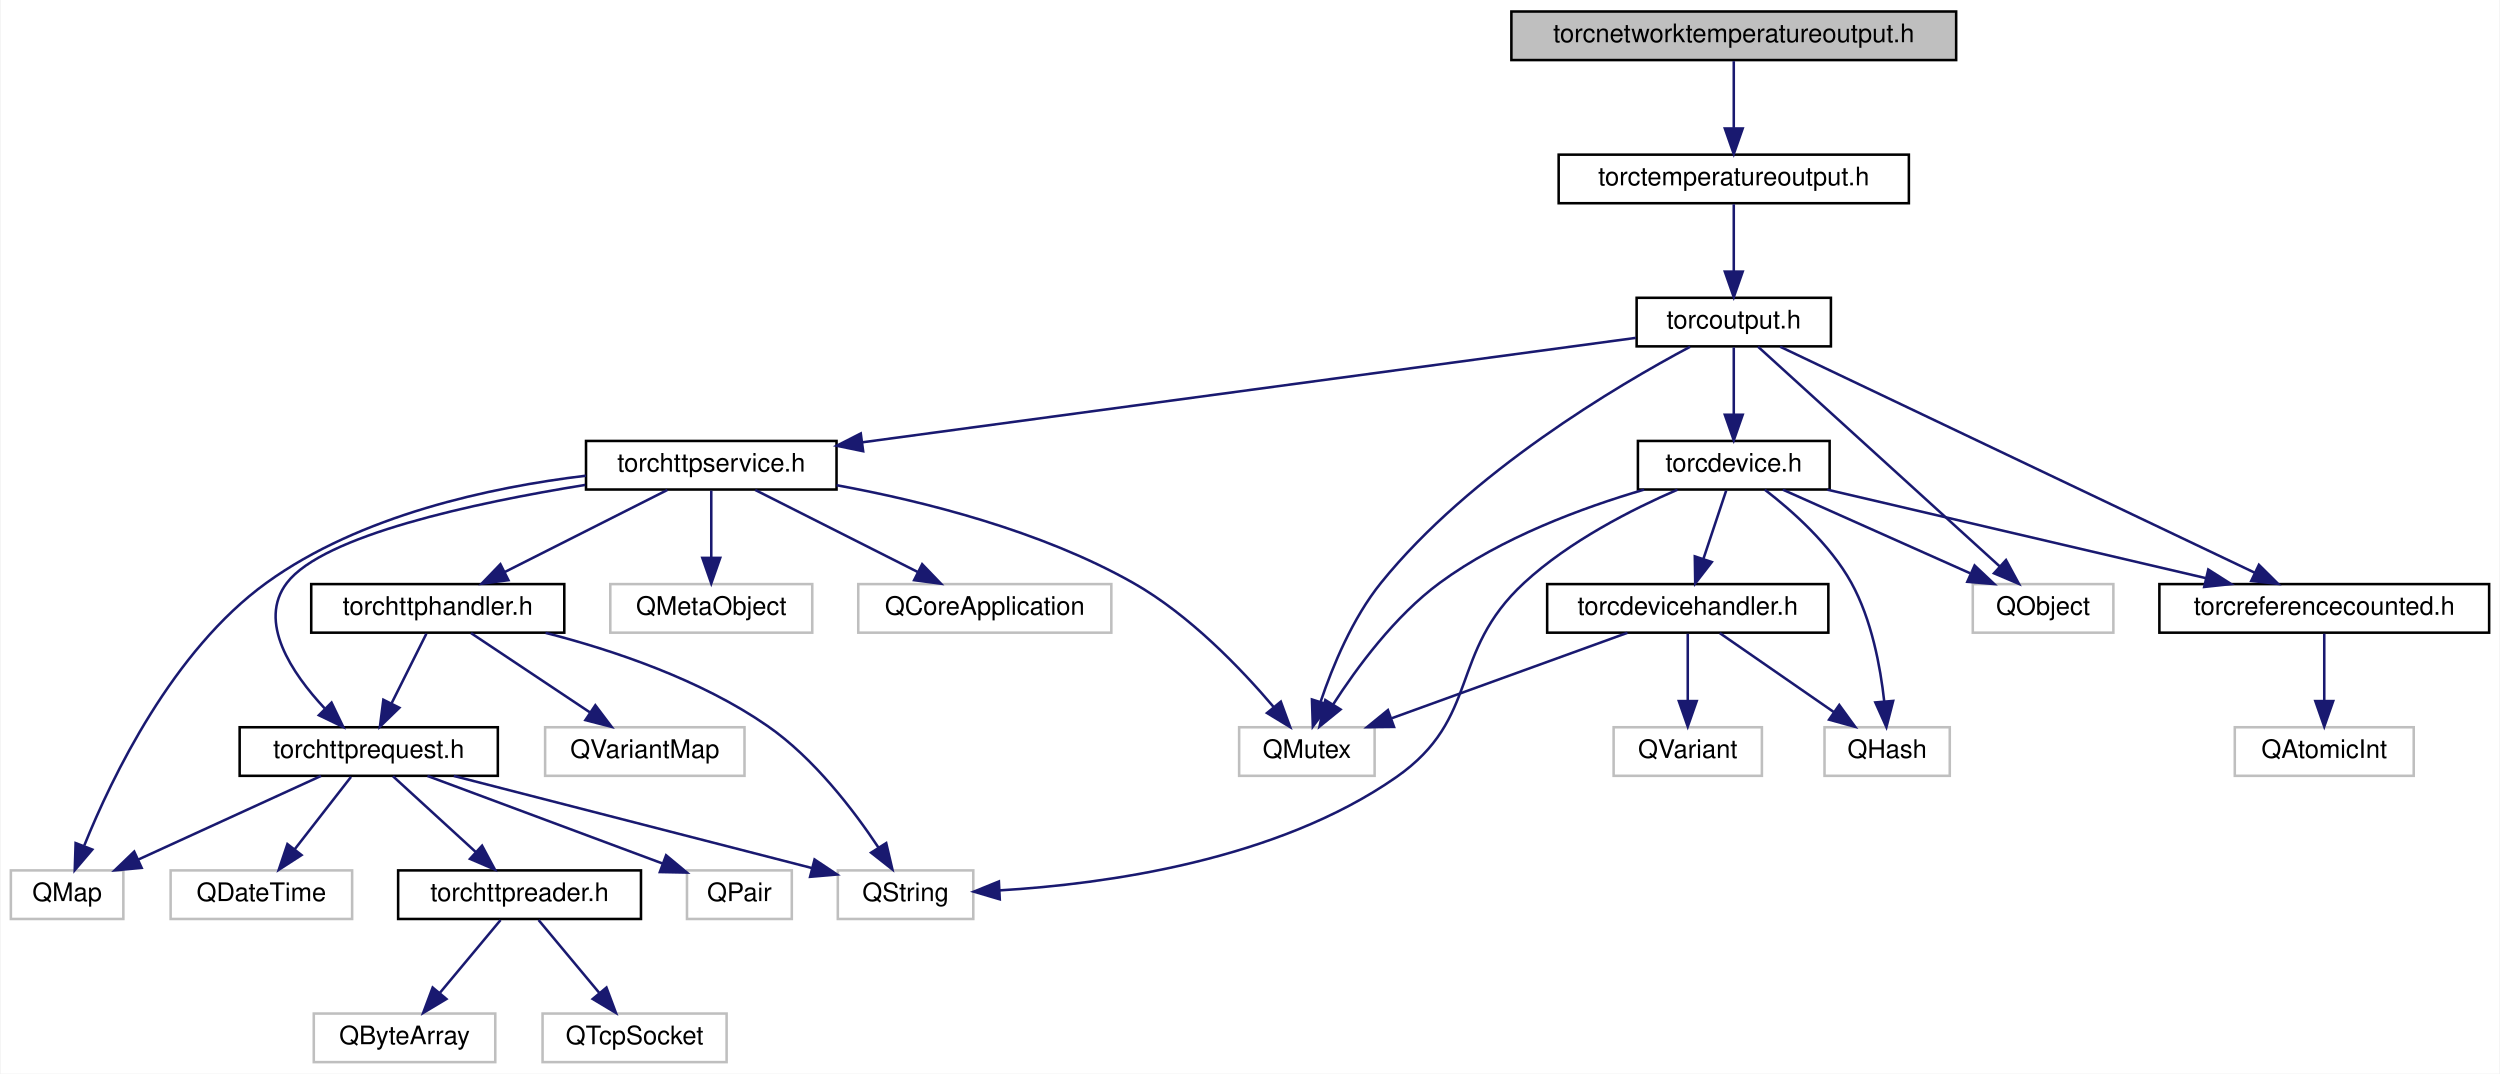
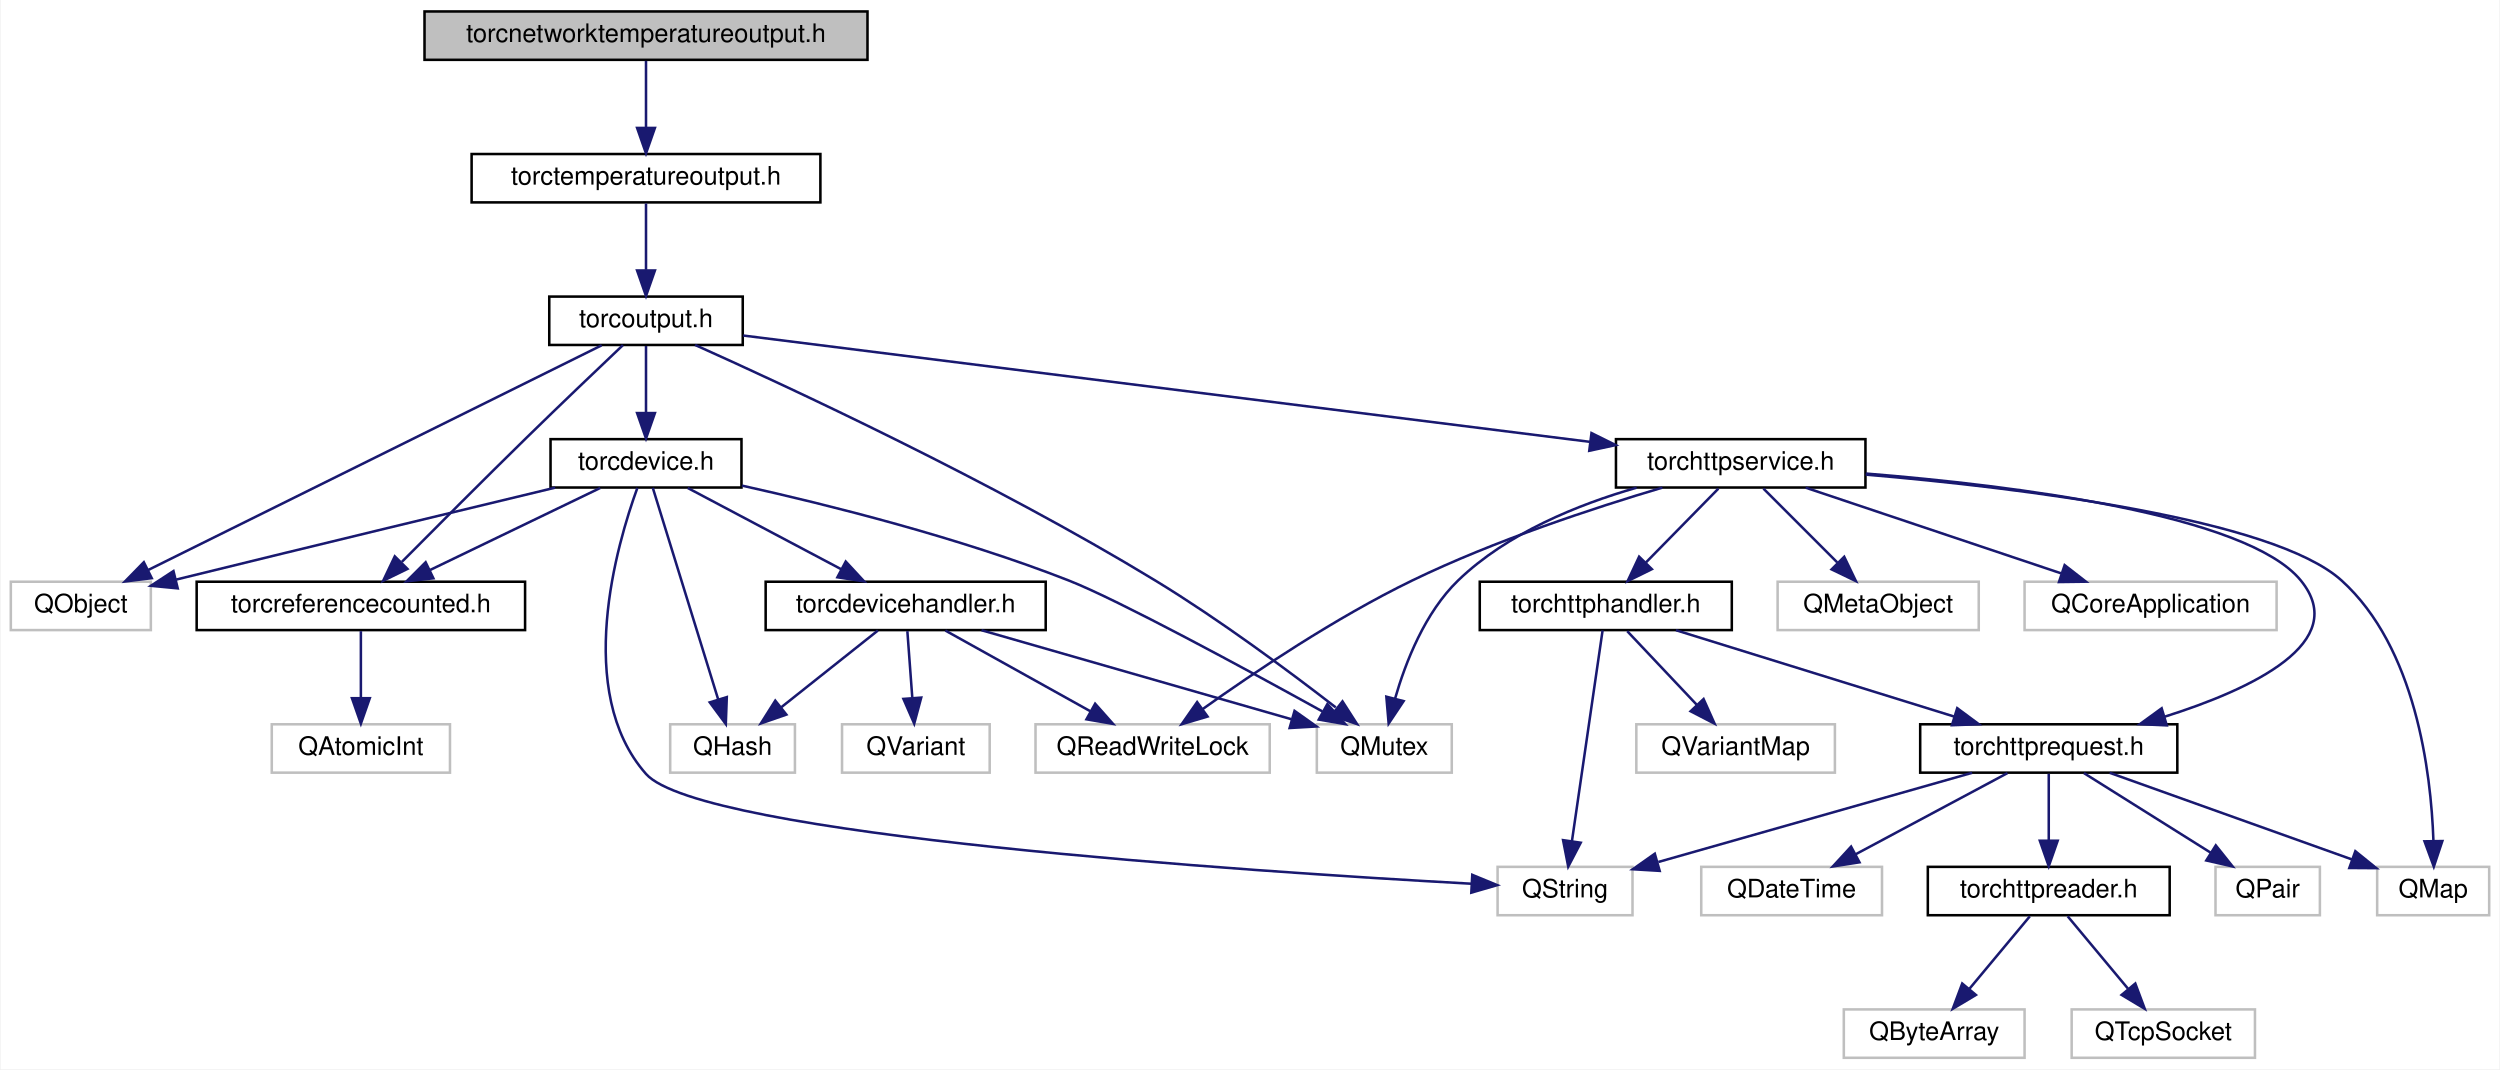
- <svg xmlns="http://www.w3.org/2000/svg" xmlns:xlink="http://www.w3.org/1999/xlink" width="978pt" height="420pt" viewBox="0.00 0.00 977.50 420.00">
+ <svg xmlns="http://www.w3.org/2000/svg" xmlns:xlink="http://www.w3.org/1999/xlink" width="982pt" height="420pt" viewBox="0.00 0.00 981.50 420.00">
  <g id="graph0" class="graph" transform="scale(1 1) rotate(0) translate(4 416)">
-     <polygon fill="white" stroke="none" points="-4,4 -4,-416 973.5,-416 973.5,4 -4,4" />
+     <polygon fill="white" stroke="none" points="-4,4 -4,-416 977.5,-416 977.5,4 -4,4" />
    <g id="node1" class="node">
-       <polygon fill="#bfbfbf" stroke="black" points="587,-392.5 587,-411.5 761,-411.5 761,-392.5 587,-392.5" />
-       <text text-anchor="middle" x="674" y="-399.5" font-family="Helvetica,sans-Serif" font-size="10.00">torcnetworktemperatureoutput.h</text>
+       <polygon fill="#bfbfbf" stroke="black" points="162.5,-392.5 162.5,-411.5 336.5,-411.5 336.5,-392.5 162.5,-392.5" />
+       <text text-anchor="middle" x="249.5" y="-399.5" font-family="Helvetica,sans-Serif" font-size="10.00">torcnetworktemperatureoutput.h</text>
    </g>
    <g id="node2" class="node">
      <g id="a_node2">
        <a xlink:href="../../dd/d76/torctemperatureoutput_8h.html" target="_top" xlink:title="torctemperatureoutput.h">
-           <polygon fill="white" stroke="black" points="605.5,-336.5 605.5,-355.5 742.5,-355.5 742.5,-336.5 605.5,-336.5" />
-           <text text-anchor="middle" x="674" y="-343.5" font-family="Helvetica,sans-Serif" font-size="10.00">torctemperatureoutput.h</text>
+           <polygon fill="white" stroke="black" points="181,-336.5 181,-355.5 318,-355.5 318,-336.5 181,-336.5" />
+           <text text-anchor="middle" x="249.5" y="-343.5" font-family="Helvetica,sans-Serif" font-size="10.00">torctemperatureoutput.h</text>
        </a>
      </g>
    </g>
    <g id="edge1" class="edge">
-       <path fill="none" stroke="midnightblue" d="M674,-392.083C674,-385.006 674,-374.861 674,-365.986" />
-       <polygon fill="midnightblue" stroke="midnightblue" points="677.5,-365.751 674,-355.751 670.5,-365.751 677.5,-365.751" />
+       <path fill="none" stroke="midnightblue" d="M249.5,-392.083C249.5,-385.006 249.5,-374.861 249.5,-365.986" />
+       <polygon fill="midnightblue" stroke="midnightblue" points="253,-365.751 249.5,-355.751 246,-365.751 253,-365.751" />
    </g>
    <g id="node3" class="node">
      <g id="a_node3">
        <a xlink:href="../../dc/d01/torcoutput_8h.html" target="_top" xlink:title="torcoutput.h">
-           <polygon fill="white" stroke="black" points="636,-280.5 636,-299.5 712,-299.5 712,-280.5 636,-280.5" />
-           <text text-anchor="middle" x="674" y="-287.5" font-family="Helvetica,sans-Serif" font-size="10.00">torcoutput.h</text>
+           <polygon fill="white" stroke="black" points="211.5,-280.5 211.5,-299.5 287.5,-299.5 287.5,-280.5 211.5,-280.5" />
+           <text text-anchor="middle" x="249.5" y="-287.5" font-family="Helvetica,sans-Serif" font-size="10.00">torcoutput.h</text>
        </a>
      </g>
    </g>
    <g id="edge2" class="edge">
-       <path fill="none" stroke="midnightblue" d="M674,-336.083C674,-329.006 674,-318.861 674,-309.986" />
-       <polygon fill="midnightblue" stroke="midnightblue" points="677.5,-309.751 674,-299.751 670.5,-309.751 677.5,-309.751" />
+       <path fill="none" stroke="midnightblue" d="M249.5,-336.083C249.5,-329.006 249.5,-318.861 249.5,-309.986" />
+       <polygon fill="midnightblue" stroke="midnightblue" points="253,-309.751 249.5,-299.751 246,-309.751 253,-309.751" />
    </g>
    <g id="node4" class="node">
-       <polygon fill="white" stroke="#bfbfbf" points="480.5,-112.5 480.5,-131.5 533.5,-131.5 533.5,-112.5 480.5,-112.5" />
-       <text text-anchor="middle" x="507" y="-119.5" font-family="Helvetica,sans-Serif" font-size="10.00">QMutex</text>
+       <polygon fill="white" stroke="#bfbfbf" points="513,-112.5 513,-131.5 566,-131.5 566,-112.5 513,-112.5" />
+       <text text-anchor="middle" x="539.5" y="-119.5" font-family="Helvetica,sans-Serif" font-size="10.00">QMutex</text>
    </g>
    <g id="edge3" class="edge">
-       <path fill="none" stroke="midnightblue" d="M656.93,-280.357C628.438,-265.176 570.881,-231.194 536,-188 524.851,-174.194 517.085,-155.423 512.414,-141.601" />
-       <polygon fill="midnightblue" stroke="midnightblue" points="515.662,-140.26 509.327,-131.768 508.983,-142.357 515.662,-140.26" />
+       <path fill="none" stroke="midnightblue" d="M268.787,-280.497C305.098,-264.221 385.695,-226.818 449.5,-188 475.02,-172.474 502.627,-151.924 520.44,-138.123" />
+       <polygon fill="midnightblue" stroke="midnightblue" points="523.079,-140.502 528.799,-131.583 518.766,-134.988 523.079,-140.502" />
    </g>
    <g id="node5" class="node">
-       <polygon fill="white" stroke="#bfbfbf" points="767.5,-168.5 767.5,-187.5 822.5,-187.5 822.5,-168.5 767.5,-168.5" />
-       <text text-anchor="middle" x="795" y="-175.5" font-family="Helvetica,sans-Serif" font-size="10.00">QObject</text>
+       <polygon fill="white" stroke="#bfbfbf" points="0,-168.5 0,-187.5 55,-187.5 55,-168.5 0,-168.5" />
+       <text text-anchor="middle" x="27.5" y="-175.5" font-family="Helvetica,sans-Serif" font-size="10.00">QObject</text>
    </g>
    <g id="edge4" class="edge">
-       <path fill="none" stroke="midnightblue" d="M683.495,-280.368C703.905,-261.814 752.196,-217.913 778.019,-194.438" />
-       <polygon fill="midnightblue" stroke="midnightblue" points="780.504,-196.908 785.549,-187.591 775.796,-191.728 780.504,-196.908" />
+       <path fill="none" stroke="midnightblue" d="M232.08,-280.368C193.336,-261.171 99.835,-214.842 53.886,-192.074" />
+       <polygon fill="midnightblue" stroke="midnightblue" points="55.353,-188.895 44.839,-187.591 52.245,-195.167 55.353,-188.895" />
    </g>
    <g id="node6" class="node">
      <g id="a_node6">
        <a xlink:href="../../d8/dfe/torcreferencecounted_8h.html" target="_top" xlink:title="torcreferencecounted.h">
-           <polygon fill="white" stroke="black" points="840.5,-168.5 840.5,-187.5 969.5,-187.5 969.5,-168.5 840.5,-168.5" />
-           <text text-anchor="middle" x="905" y="-175.5" font-family="Helvetica,sans-Serif" font-size="10.00">torcreferencecounted.h</text>
+           <polygon fill="white" stroke="black" points="73,-168.5 73,-187.5 202,-187.5 202,-168.5 73,-168.5" />
+           <text text-anchor="middle" x="137.5" y="-175.5" font-family="Helvetica,sans-Serif" font-size="10.00">torcreferencecounted.h</text>
        </a>
      </g>
    </g>
    <g id="edge5" class="edge">
-       <path fill="none" stroke="midnightblue" d="M692.126,-280.368C732.525,-261.131 830.14,-214.648 877.844,-191.931" />
-       <polygon fill="midnightblue" stroke="midnightblue" points="879.434,-195.051 886.958,-187.591 876.425,-188.731 879.434,-195.051" />
+       <path fill="none" stroke="midnightblue" d="M240.434,-280.431C230.927,-271.42 215.58,-256.799 202.5,-244 185.686,-227.547 166.684,-208.491 153.589,-195.284" />
+       <polygon fill="midnightblue" stroke="midnightblue" points="155.794,-192.536 146.271,-187.892 150.819,-197.461 155.794,-192.536" />
    </g>
    <g id="node8" class="node">
      <g id="a_node8">
        <a xlink:href="../../d3/dee/torchttpservice_8h.html" target="_top" xlink:title="torchttpservice.h">
-           <polygon fill="white" stroke="black" points="225,-224.5 225,-243.5 323,-243.5 323,-224.5 225,-224.5" />
-           <text text-anchor="middle" x="274" y="-231.5" font-family="Helvetica,sans-Serif" font-size="10.00">torchttpservice.h</text>
+           <polygon fill="white" stroke="black" points="630.5,-224.5 630.5,-243.5 728.5,-243.5 728.5,-224.5 630.5,-224.5" />
+           <text text-anchor="middle" x="679.5" y="-231.5" font-family="Helvetica,sans-Serif" font-size="10.00">torchttpservice.h</text>
        </a>
      </g>
    </g>
    <g id="edge7" class="edge">
-       <path fill="none" stroke="midnightblue" d="M635.646,-283.822C565.536,-274.357 416.27,-254.206 333.092,-242.977" />
-       <polygon fill="midnightblue" stroke="midnightblue" points="333.418,-239.49 323.04,-241.62 332.482,-246.427 333.418,-239.49" />
+       <path fill="none" stroke="midnightblue" d="M287.66,-284.208C362.867,-274.763 530.701,-253.686 620.362,-242.427" />
+       <polygon fill="midnightblue" stroke="midnightblue" points="620.884,-245.889 630.37,-241.17 620.012,-238.943 620.884,-245.889" />
+     </g>
+     <g id="node22" class="node">
+       <g id="a_node22">
+         <a xlink:href="../../d1/df7/torcdevice_8h.html" target="_top" xlink:title="torcdevice.h">
+           <polygon fill="white" stroke="black" points="212,-224.5 212,-243.5 287,-243.5 287,-224.5 212,-224.5" />
+           <text text-anchor="middle" x="249.5" y="-231.5" font-family="Helvetica,sans-Serif" font-size="10.00">torcdevice.h</text>
+         </a>
+       </g>
+     </g>
+     <g id="edge25" class="edge">
+       <path fill="none" stroke="midnightblue" d="M249.5,-280.083C249.5,-273.006 249.5,-262.861 249.5,-253.986" />
+       <polygon fill="midnightblue" stroke="midnightblue" points="253,-253.751 249.5,-243.751 246,-253.751 253,-253.751" />
+     </g>
+     <g id="node7" class="node">
+       <polygon fill="white" stroke="#bfbfbf" points="102.5,-112.5 102.5,-131.5 172.5,-131.5 172.5,-112.5 102.5,-112.5" />
+       <text text-anchor="middle" x="137.5" y="-119.5" font-family="Helvetica,sans-Serif" font-size="10.00">QAtomicInt</text>
+     </g>
+     <g id="edge6" class="edge">
+       <path fill="none" stroke="midnightblue" d="M137.5,-168.083C137.5,-161.006 137.5,-150.861 137.5,-141.986" />
+       <polygon fill="midnightblue" stroke="midnightblue" points="141,-141.751 137.5,-131.751 134,-141.751 141,-141.751" />
+     </g>
+     <g id="edge9" class="edge">
+       <path fill="none" stroke="midnightblue" d="M638.626,-224.448C615.61,-217.831 587.717,-206.566 568.5,-188 555.469,-175.411 547.852,-155.92 543.722,-141.563" />
+       <polygon fill="midnightblue" stroke="midnightblue" points="547.088,-140.599 541.211,-131.784 540.308,-142.34 547.088,-140.599" />
+     </g>
+     <g id="node9" class="node">
+       <polygon fill="white" stroke="#bfbfbf" points="929.5,-56.5 929.5,-75.5 973.5,-75.5 973.5,-56.5 929.5,-56.5" />
+       <text text-anchor="middle" x="951.5" y="-63.5" font-family="Helvetica,sans-Serif" font-size="10.00">QMap</text>
+     </g>
+     <g id="edge8" class="edge">
+       <path fill="none" stroke="midnightblue" d="M728.606,-229.574C789.514,-224.344 888.619,-212.3 915.5,-188 944.675,-161.626 950.637,-112.774 951.594,-85.915" />
+       <polygon fill="midnightblue" stroke="midnightblue" points="955.099,-85.631 951.749,-75.579 948.1,-85.526 955.099,-85.631" />
+     </g>
+     <g id="node10" class="node">
+       <polygon fill="white" stroke="#bfbfbf" points="402.5,-112.5 402.5,-131.5 494.5,-131.5 494.5,-112.5 402.5,-112.5" />
+       <text text-anchor="middle" x="448.5" y="-119.5" font-family="Helvetica,sans-Serif" font-size="10.00">QReadWriteLock</text>
+     </g>
+     <g id="edge10" class="edge">
+       <path fill="none" stroke="midnightblue" d="M648.727,-224.464C622.076,-216.56 582.834,-203.679 550.5,-188 520.352,-173.381 488.16,-151.734 468.184,-137.499" />
+       <polygon fill="midnightblue" stroke="midnightblue" points="470.074,-134.547 459.917,-131.532 465.977,-140.223 470.074,-134.547" />
+     </g>
+     <g id="node11" class="node">
+       <polygon fill="white" stroke="#bfbfbf" points="694,-168.5 694,-187.5 773,-187.5 773,-168.5 694,-168.5" />
+       <text text-anchor="middle" x="733.5" y="-175.5" font-family="Helvetica,sans-Serif" font-size="10.00">QMetaObject</text>
+     </g>
+     <g id="edge11" class="edge">
+       <path fill="none" stroke="midnightblue" d="M688.417,-224.083C696.28,-216.22 707.931,-204.569 717.419,-195.081" />
+       <polygon fill="midnightblue" stroke="midnightblue" points="720.153,-197.297 724.749,-187.751 715.203,-192.347 720.153,-197.297" />
+     </g>
+     <g id="node12" class="node">
+       <polygon fill="white" stroke="#bfbfbf" points="791,-168.5 791,-187.5 890,-187.5 890,-168.5 791,-168.5" />
+       <text text-anchor="middle" x="840.5" y="-175.5" font-family="Helvetica,sans-Serif" font-size="10.00">QCoreApplication</text>
+     </g>
+     <g id="edge12" class="edge">
+       <path fill="none" stroke="midnightblue" d="M705.011,-224.444C732.096,-215.359 775.09,-200.939 805.369,-190.783" />
+       <polygon fill="midnightblue" stroke="midnightblue" points="806.74,-194.015 815.108,-187.516 804.514,-187.378 806.74,-194.015" />
+     </g>
+     <g id="node13" class="node">
+       <g id="a_node13">
+         <a xlink:href="../../d4/d11/torchttphandler_8h.html" target="_top" xlink:title="torchttphandler.h">
+           <polygon fill="white" stroke="black" points="577,-168.5 577,-187.5 676,-187.5 676,-168.5 577,-168.5" />
+           <text text-anchor="middle" x="626.5" y="-175.5" font-family="Helvetica,sans-Serif" font-size="10.00">torchttphandler.h</text>
+         </a>
+       </g>
+     </g>
+     <g id="edge13" class="edge">
+       <path fill="none" stroke="midnightblue" d="M670.748,-224.083C663.03,-216.22 651.595,-204.569 642.283,-195.081" />
+       <polygon fill="midnightblue" stroke="midnightblue" points="644.592,-192.436 635.089,-187.751 639.596,-197.34 644.592,-192.436" />
+     </g>
+     <g id="node16" class="node">
+       <g id="a_node16">
+         <a xlink:href="../../df/dd7/torchttprequest_8h.html" target="_top" xlink:title="torchttprequest.h">
+           <polygon fill="white" stroke="black" points="750,-112.5 750,-131.5 851,-131.5 851,-112.5 750,-112.5" />
+           <text text-anchor="middle" x="800.5" y="-119.5" font-family="Helvetica,sans-Serif" font-size="10.00">torchttprequest.h</text>
+         </a>
+       </g>
+     </g>
+     <g id="edge24" class="edge">
+       <path fill="none" stroke="midnightblue" d="M728.676,-229.993C786.811,-225.293 878.362,-213.899 899.5,-188 919.286,-163.757 880.557,-145.366 845.895,-134.437" />
+       <polygon fill="midnightblue" stroke="midnightblue" points="846.862,-131.073 836.278,-131.554 844.851,-137.779 846.862,-131.073" />
+     </g>
+     <g id="node14" class="node">
+       <polygon fill="white" stroke="#bfbfbf" points="584,-56.5 584,-75.5 637,-75.5 637,-56.5 584,-56.5" />
+       <text text-anchor="middle" x="610.5" y="-63.5" font-family="Helvetica,sans-Serif" font-size="10.00">QString</text>
+     </g>
+     <g id="edge14" class="edge">
+       <path fill="none" stroke="midnightblue" d="M625.245,-168.368C622.662,-150.617 616.706,-109.666 613.205,-85.597" />
+       <polygon fill="midnightblue" stroke="midnightblue" points="616.653,-84.984 611.75,-75.591 609.726,-85.991 616.653,-84.984" />
+     </g>
+     <g id="node15" class="node">
+       <polygon fill="white" stroke="#bfbfbf" points="638.5,-112.5 638.5,-131.5 716.5,-131.5 716.5,-112.5 638.5,-112.5" />
+       <text text-anchor="middle" x="677.5" y="-119.5" font-family="Helvetica,sans-Serif" font-size="10.00">QVariantMap</text>
+     </g>
+     <g id="edge15" class="edge">
+       <path fill="none" stroke="midnightblue" d="M634.922,-168.083C642.348,-160.22 653.352,-148.569 662.312,-139.081" />
+       <polygon fill="midnightblue" stroke="midnightblue" points="664.913,-141.424 669.235,-131.751 659.824,-136.618 664.913,-141.424" />
+     </g>
+     <g id="edge16" class="edge">
+       <path fill="none" stroke="midnightblue" d="M654.071,-168.444C683.597,-159.28 730.618,-144.688 763.383,-134.519" />
+       <polygon fill="midnightblue" stroke="midnightblue" points="764.545,-137.823 773.058,-131.516 762.47,-131.138 764.545,-137.823" />
+     </g>
+     <g id="edge17" class="edge">
+       <path fill="none" stroke="midnightblue" d="M824.426,-112.444C850.165,-103.239 891.222,-88.556 919.671,-78.383" />
+       <polygon fill="midnightblue" stroke="midnightblue" points="920.925,-81.651 929.162,-74.988 918.568,-75.06 920.925,-81.651" />
+     </g>
+     <g id="edge19" class="edge">
+       <path fill="none" stroke="midnightblue" d="M770.394,-112.444C736.966,-102.943 683.003,-87.606 647.145,-77.415" />
+       <polygon fill="midnightblue" stroke="midnightblue" points="647.669,-73.925 637.093,-74.558 645.755,-80.659 647.669,-73.925" />
+     </g>
+     <g id="node17" class="node">
+       <polygon fill="white" stroke="#bfbfbf" points="866,-56.5 866,-75.5 907,-75.5 907,-56.5 866,-56.5" />
+       <text text-anchor="middle" x="886.5" y="-63.5" font-family="Helvetica,sans-Serif" font-size="10.00">QPair</text>
+     </g>
+     <g id="edge18" class="edge">
+       <path fill="none" stroke="midnightblue" d="M814.317,-112.324C827.733,-103.9 848.324,-90.971 864.086,-81.074" />
+       <polygon fill="midnightblue" stroke="midnightblue" points="866.109,-83.936 872.717,-75.654 862.387,-78.008 866.109,-83.936" />
+     </g>
+     <g id="node18" class="node">
+       <polygon fill="white" stroke="#bfbfbf" points="664,-56.5 664,-75.5 735,-75.5 735,-56.5 664,-56.5" />
+       <text text-anchor="middle" x="699.5" y="-63.5" font-family="Helvetica,sans-Serif" font-size="10.00">QDateTime</text>
+     </g>
+     <g id="edge20" class="edge">
+       <path fill="none" stroke="midnightblue" d="M784.273,-112.324C768.149,-103.703 743.2,-90.364 724.536,-80.385" />
+       <polygon fill="midnightblue" stroke="midnightblue" points="726.156,-77.283 715.687,-75.654 722.856,-83.456 726.156,-77.283" />
+     </g>
+     <g id="node19" class="node">
+       <g id="a_node19">
+         <a xlink:href="../../de/de6/torchttpreader_8h.html" target="_top" xlink:title="torchttpreader.h">
+           <polygon fill="white" stroke="black" points="753,-56.5 753,-75.5 848,-75.5 848,-56.5 753,-56.5" />
+           <text text-anchor="middle" x="800.5" y="-63.5" font-family="Helvetica,sans-Serif" font-size="10.00">torchttpreader.h</text>
+         </a>
+       </g>
+     </g>
+     <g id="edge21" class="edge">
+       <path fill="none" stroke="midnightblue" d="M800.5,-112.083C800.5,-105.006 800.5,-94.861 800.5,-85.987" />
+       <polygon fill="midnightblue" stroke="midnightblue" points="804,-85.751 800.5,-75.751 797,-85.751 804,-85.751" />
+     </g>
+     <g id="node20" class="node">
+       <polygon fill="white" stroke="#bfbfbf" points="720,-0.5 720,-19.5 791,-19.5 791,-0.5 720,-0.5" />
+       <text text-anchor="middle" x="755.5" y="-7.5" font-family="Helvetica,sans-Serif" font-size="10.00">QByteArray</text>
+     </g>
+     <g id="edge22" class="edge">
+       <path fill="none" stroke="midnightblue" d="M793.069,-56.083C786.647,-48.377 777.194,-37.033 769.378,-27.653" />
+       <polygon fill="midnightblue" stroke="midnightblue" points="771.883,-25.193 762.793,-19.751 766.506,-29.674 771.883,-25.193" />
    </g>
    <g id="node21" class="node">
-       <g id="a_node21">
-         <a xlink:href="../../d1/df7/torcdevice_8h.html" target="_top" xlink:title="torcdevice.h">
-           <polygon fill="white" stroke="black" points="636.5,-224.5 636.5,-243.5 711.5,-243.5 711.5,-224.5 636.5,-224.5" />
-           <text text-anchor="middle" x="674" y="-231.5" font-family="Helvetica,sans-Serif" font-size="10.00">torcdevice.h</text>
-         </a>
-       </g>
-     </g>
-     <g id="edge24" class="edge">
-       <path fill="none" stroke="midnightblue" d="M674,-280.083C674,-273.006 674,-262.861 674,-253.986" />
-       <polygon fill="midnightblue" stroke="midnightblue" points="677.5,-253.751 674,-243.751 670.5,-253.751 677.5,-253.751" />
-     </g>
-     <g id="node7" class="node">
-       <polygon fill="white" stroke="#bfbfbf" points="870,-112.5 870,-131.5 940,-131.5 940,-112.5 870,-112.5" />
-       <text text-anchor="middle" x="905" y="-119.5" font-family="Helvetica,sans-Serif" font-size="10.00">QAtomicInt</text>
-     </g>
-     <g id="edge6" class="edge">
-       <path fill="none" stroke="midnightblue" d="M905,-168.083C905,-161.006 905,-150.861 905,-141.986" />
-       <polygon fill="midnightblue" stroke="midnightblue" points="908.5,-141.751 905,-131.751 901.5,-141.751 908.5,-141.751" />
-     </g>
-     <g id="edge9" class="edge">
-       <path fill="none" stroke="midnightblue" d="M323.01,-226.189C357.187,-219.916 402.943,-208.385 439,-188 461.105,-175.503 481.443,-154.209 494.006,-139.413" />
-       <polygon fill="midnightblue" stroke="midnightblue" points="496.809,-141.515 500.459,-131.569 491.403,-137.068 496.809,-141.515" />
-     </g>
-     <g id="node9" class="node">
-       <polygon fill="white" stroke="#bfbfbf" points="0,-56.5 0,-75.5 44,-75.5 44,-56.5 0,-56.5" />
-       <text text-anchor="middle" x="22" y="-63.5" font-family="Helvetica,sans-Serif" font-size="10.00">QMap</text>
-     </g>
-     <g id="edge8" class="edge">
-       <path fill="none" stroke="midnightblue" d="M224.914,-229.9C187.625,-225.413 136.674,-214.495 100,-188 63.32,-161.5 39.508,-111.96 28.71,-85.225" />
-       <polygon fill="midnightblue" stroke="midnightblue" points="31.857,-83.66 24.988,-75.594 25.328,-86.183 31.857,-83.66" />
-     </g>
-     <g id="node10" class="node">
-       <polygon fill="white" stroke="#bfbfbf" points="234.5,-168.5 234.5,-187.5 313.5,-187.5 313.5,-168.5 234.5,-168.5" />
-       <text text-anchor="middle" x="274" y="-175.5" font-family="Helvetica,sans-Serif" font-size="10.00">QMetaObject</text>
-     </g>
-     <g id="edge10" class="edge">
-       <path fill="none" stroke="midnightblue" d="M274,-224.083C274,-217.006 274,-206.861 274,-197.986" />
-       <polygon fill="midnightblue" stroke="midnightblue" points="277.5,-197.751 274,-187.751 270.5,-197.751 277.5,-197.751" />
-     </g>
-     <g id="node11" class="node">
-       <polygon fill="white" stroke="#bfbfbf" points="331.5,-168.5 331.5,-187.5 430.5,-187.5 430.5,-168.5 331.5,-168.5" />
-       <text text-anchor="middle" x="381" y="-175.5" font-family="Helvetica,sans-Serif" font-size="10.00">QCoreApplication</text>
-     </g>
-     <g id="edge11" class="edge">
-       <path fill="none" stroke="midnightblue" d="M291.191,-224.324C308.351,-215.664 334.946,-202.242 354.747,-192.249" />
-       <polygon fill="midnightblue" stroke="midnightblue" points="356.501,-195.285 363.851,-187.655 353.347,-189.035 356.501,-195.285" />
-     </g>
-     <g id="node12" class="node">
-       <g id="a_node12">
-         <a xlink:href="../../d4/d11/torchttphandler_8h.html" target="_top" xlink:title="torchttphandler.h">
-           <polygon fill="white" stroke="black" points="117.5,-168.5 117.5,-187.5 216.5,-187.5 216.5,-168.5 117.5,-168.5" />
-           <text text-anchor="middle" x="167" y="-175.5" font-family="Helvetica,sans-Serif" font-size="10.00">torchttphandler.h</text>
-         </a>
-       </g>
-     </g>
-     <g id="edge12" class="edge">
-       <path fill="none" stroke="midnightblue" d="M256.809,-224.324C239.649,-215.664 213.054,-202.242 193.253,-192.249" />
-       <polygon fill="midnightblue" stroke="midnightblue" points="194.653,-189.035 184.149,-187.655 191.499,-195.285 194.653,-189.035" />
-     </g>
-     <g id="node15" class="node">
-       <g id="a_node15">
-         <a xlink:href="../../df/dd7/torchttprequest_8h.html" target="_top" xlink:title="torchttprequest.h">
-           <polygon fill="white" stroke="black" points="89.5,-112.5 89.5,-131.5 190.5,-131.5 190.5,-112.5 89.5,-112.5" />
-           <text text-anchor="middle" x="140" y="-119.5" font-family="Helvetica,sans-Serif" font-size="10.00">torchttprequest.h</text>
-         </a>
-       </g>
+       <polygon fill="white" stroke="#bfbfbf" points="809.5,-0.5 809.5,-19.5 881.5,-19.5 881.5,-0.5 809.5,-0.5" />
+       <text text-anchor="middle" x="845.5" y="-7.5" font-family="Helvetica,sans-Serif" font-size="10.00">QTcpSocket</text>
    </g>
    <g id="edge23" class="edge">
-       <path fill="none" stroke="midnightblue" d="M224.697,-226.301C181.074,-219.243 122.197,-206.558 108,-188 96.373,-172.801 109.868,-152.71 122.731,-138.91" />
-       <polygon fill="midnightblue" stroke="midnightblue" points="125.446,-141.144 130.038,-131.596 120.494,-136.197 125.446,-141.144" />
-     </g>
-     <g id="node13" class="node">
-       <polygon fill="white" stroke="#bfbfbf" points="323.5,-56.5 323.5,-75.5 376.5,-75.5 376.5,-56.5 323.5,-56.5" />
-       <text text-anchor="middle" x="350" y="-63.5" font-family="Helvetica,sans-Serif" font-size="10.00">QString</text>
-     </g>
-     <g id="edge13" class="edge">
-       <path fill="none" stroke="midnightblue" d="M209.176,-168.426C235.766,-161.6 269.887,-150.119 296,-132 314.193,-119.376 329.705,-99.043 339.373,-84.479" />
-       <polygon fill="midnightblue" stroke="midnightblue" points="342.429,-86.195 344.851,-75.881 336.526,-82.433 342.429,-86.195" />
-     </g>
-     <g id="node14" class="node">
-       <polygon fill="white" stroke="#bfbfbf" points="209,-112.5 209,-131.5 287,-131.5 287,-112.5 209,-112.5" />
-       <text text-anchor="middle" x="248" y="-119.5" font-family="Helvetica,sans-Serif" font-size="10.00">QVariantMap</text>
-     </g>
-     <g id="edge14" class="edge">
-       <path fill="none" stroke="midnightblue" d="M180.014,-168.324C192.532,-159.979 211.682,-147.212 226.471,-137.352" />
-       <polygon fill="midnightblue" stroke="midnightblue" points="228.639,-140.114 235.018,-131.655 224.756,-134.289 228.639,-140.114" />
-     </g>
-     <g id="edge15" class="edge">
-       <path fill="none" stroke="midnightblue" d="M162.541,-168.083C158.846,-160.691 153.477,-149.953 148.906,-140.811" />
-       <polygon fill="midnightblue" stroke="midnightblue" points="151.978,-139.13 144.376,-131.751 145.717,-142.261 151.978,-139.13" />
-     </g>
-     <g id="edge16" class="edge">
-       <path fill="none" stroke="midnightblue" d="M121.303,-112.444C102.056,-103.636 71.847,-89.812 49.8,-79.722" />
-       <polygon fill="midnightblue" stroke="midnightblue" points="51.16,-76.495 40.61,-75.516 48.247,-82.86 51.16,-76.495" />
-     </g>
-     <g id="edge18" class="edge">
-       <path fill="none" stroke="midnightblue" d="M173.275,-112.444C211.47,-102.622 273.919,-86.564 313.442,-76.401" />
-       <polygon fill="midnightblue" stroke="midnightblue" points="314.398,-79.769 323.211,-73.889 312.654,-72.989 314.398,-79.769" />
-     </g>
-     <g id="node16" class="node">
-       <polygon fill="white" stroke="#bfbfbf" points="264.5,-56.5 264.5,-75.5 305.5,-75.5 305.5,-56.5 264.5,-56.5" />
-       <text text-anchor="middle" x="285" y="-63.5" font-family="Helvetica,sans-Serif" font-size="10.00">QPair</text>
-     </g>
-     <g id="edge17" class="edge">
-       <path fill="none" stroke="midnightblue" d="M162.976,-112.444C187.868,-103.173 227.681,-88.346 255.019,-78.165" />
-       <polygon fill="midnightblue" stroke="midnightblue" points="256.327,-81.413 264.476,-74.643 253.883,-74.853 256.327,-81.413" />
-     </g>
-     <g id="node17" class="node">
-       <polygon fill="white" stroke="#bfbfbf" points="62.5,-56.5 62.5,-75.5 133.5,-75.5 133.5,-56.5 62.5,-56.5" />
-       <text text-anchor="middle" x="98" y="-63.5" font-family="Helvetica,sans-Serif" font-size="10.00">QDateTime</text>
-     </g>
-     <g id="edge19" class="edge">
-       <path fill="none" stroke="midnightblue" d="M133.065,-112.083C127.071,-104.377 118.248,-93.033 110.952,-83.653" />
-       <polygon fill="midnightblue" stroke="midnightblue" points="113.709,-81.496 104.806,-75.751 108.183,-85.793 113.709,-81.496" />
-     </g>
-     <g id="node18" class="node">
-       <g id="a_node18">
-         <a xlink:href="../../de/de6/torchttpreader_8h.html" target="_top" xlink:title="torchttpreader.h">
-           <polygon fill="white" stroke="black" points="151.5,-56.5 151.5,-75.5 246.5,-75.5 246.5,-56.5 151.5,-56.5" />
-           <text text-anchor="middle" x="199" y="-63.5" font-family="Helvetica,sans-Serif" font-size="10.00">torchttpreader.h</text>
-         </a>
-       </g>
-     </g>
-     <g id="edge20" class="edge">
-       <path fill="none" stroke="midnightblue" d="M149.479,-112.324C158.201,-104.341 171.343,-92.313 181.898,-82.653" />
-       <polygon fill="midnightblue" stroke="midnightblue" points="184.334,-85.167 189.348,-75.834 179.608,-80.004 184.334,-85.167" />
-     </g>
-     <g id="node19" class="node">
-       <polygon fill="white" stroke="#bfbfbf" points="118.5,-0.5 118.5,-19.5 189.5,-19.5 189.5,-0.5 118.5,-0.5" />
-       <text text-anchor="middle" x="154" y="-7.5" font-family="Helvetica,sans-Serif" font-size="10.00">QByteArray</text>
-     </g>
-     <g id="edge21" class="edge">
-       <path fill="none" stroke="midnightblue" d="M191.569,-56.083C185.147,-48.377 175.694,-37.033 167.878,-27.653" />
-       <polygon fill="midnightblue" stroke="midnightblue" points="170.383,-25.193 161.293,-19.751 165.006,-29.674 170.383,-25.193" />
-     </g>
-     <g id="node20" class="node">
-       <polygon fill="white" stroke="#bfbfbf" points="208,-0.5 208,-19.5 280,-19.5 280,-0.5 208,-0.5" />
-       <text text-anchor="middle" x="244" y="-7.5" font-family="Helvetica,sans-Serif" font-size="10.00">QTcpSocket</text>
-     </g>
-     <g id="edge22" class="edge">
-       <path fill="none" stroke="midnightblue" d="M206.431,-56.083C212.853,-48.377 222.306,-37.033 230.122,-27.653" />
-       <polygon fill="midnightblue" stroke="midnightblue" points="232.994,-29.674 236.707,-19.751 227.617,-25.193 232.994,-29.674" />
+       <path fill="none" stroke="midnightblue" d="M807.931,-56.083C814.353,-48.377 823.806,-37.033 831.622,-27.653" />
+       <polygon fill="midnightblue" stroke="midnightblue" points="834.494,-29.674 838.207,-19.751 829.117,-25.193 834.494,-29.674" />
+     </g>
+     <g id="edge27" class="edge">
+       <path fill="none" stroke="midnightblue" d="M287.171,-225.257C321.315,-217.664 372.691,-204.79 415.5,-188 435.102,-180.312 484.964,-153.26 515.152,-136.574" />
+       <polygon fill="midnightblue" stroke="midnightblue" points="517.149,-139.469 524.198,-131.559 513.755,-133.347 517.149,-139.469" />
+     </g>
+     <g id="edge29" class="edge">
+       <path fill="none" stroke="midnightblue" d="M213.823,-224.454C178.414,-215.953 122.323,-202.436 64.974,-188.35" />
+       <polygon fill="midnightblue" stroke="midnightblue" points="65.558,-184.89 55.012,-185.901 63.887,-191.687 65.558,-184.89" />
+     </g>
+     <g id="edge30" class="edge">
+       <path fill="none" stroke="midnightblue" d="M231.505,-224.324C213.462,-215.625 185.453,-202.12 164.697,-192.113" />
+       <polygon fill="midnightblue" stroke="midnightblue" points="165.978,-188.845 155.45,-187.655 162.938,-195.15 165.978,-188.845" />
+     </g>
+     <g id="edge28" class="edge">
+       <path fill="none" stroke="midnightblue" d="M246.106,-224.35C238.142,-202.453 220.994,-144.279 249.5,-112 270.767,-87.918 486.294,-73.689 573.835,-68.864" />
+       <polygon fill="midnightblue" stroke="midnightblue" points="574.058,-72.357 583.855,-68.322 573.68,-65.368 574.058,-72.357" />
+     </g>
+     <g id="node23" class="node">
+       <polygon fill="white" stroke="#bfbfbf" points="259,-112.5 259,-131.5 308,-131.5 308,-112.5 259,-112.5" />
+       <text text-anchor="middle" x="283.5" y="-119.5" font-family="Helvetica,sans-Serif" font-size="10.00">QHash</text>
    </g>
    <g id="edge26" class="edge">
-       <path fill="none" stroke="midnightblue" d="M638.933,-224.463C614.841,-217.414 583,-205.666 559,-188 541.433,-175.07 526.504,-154.791 517.21,-140.324" />
-       <polygon fill="midnightblue" stroke="midnightblue" points="520.175,-138.464 511.944,-131.792 514.218,-142.14 520.175,-138.464" />
-     </g>
-     <g id="edge28" class="edge">
-       <path fill="none" stroke="midnightblue" d="M693.173,-224.444C712.909,-215.636 743.885,-201.812 766.493,-191.722" />
-       <polygon fill="midnightblue" stroke="midnightblue" points="768.211,-194.788 775.917,-187.516 765.359,-188.396 768.211,-194.788" />
-     </g>
-     <g id="edge29" class="edge">
-       <path fill="none" stroke="midnightblue" d="M710.603,-224.444C750.731,-215.063 815.198,-199.993 858.785,-189.804" />
-       <polygon fill="midnightblue" stroke="midnightblue" points="859.628,-193.201 868.569,-187.516 858.034,-186.385 859.628,-193.201" />
-     </g>
-     <g id="edge27" class="edge">
-       <path fill="none" stroke="midnightblue" d="M651.961,-224.434C634.308,-216.794 609.66,-204.301 592,-188 562.29,-160.576 575.15,-135.148 542,-112 495.261,-79.364 428.098,-70.145 386.852,-67.688" />
-       <polygon fill="midnightblue" stroke="midnightblue" points="386.86,-64.184 376.7,-67.189 386.516,-71.176 386.86,-64.184" />
-     </g>
-     <g id="node22" class="node">
-       <polygon fill="white" stroke="#bfbfbf" points="709.5,-112.5 709.5,-131.5 758.5,-131.5 758.5,-112.5 709.5,-112.5" />
-       <text text-anchor="middle" x="734" y="-119.5" font-family="Helvetica,sans-Serif" font-size="10.00">QHash</text>
-     </g>
-     <g id="edge25" class="edge">
-       <path fill="none" stroke="midnightblue" d="M686.13,-224.435C696.729,-216.288 711.687,-203.063 720,-188 727.93,-173.63 731.37,-155.17 732.861,-141.598" />
-       <polygon fill="midnightblue" stroke="midnightblue" points="736.357,-141.802 733.711,-131.543 729.381,-141.212 736.357,-141.802" />
-     </g>
-     <g id="node23" class="node">
-       <g id="a_node23">
+       <path fill="none" stroke="midnightblue" d="M252.168,-224.368C257.68,-206.537 270.427,-165.295 277.852,-141.272" />
+       <polygon fill="midnightblue" stroke="midnightblue" points="281.235,-142.179 280.844,-131.591 274.547,-140.112 281.235,-142.179" />
+     </g>
+     <g id="node24" class="node">
+       <g id="a_node24">
        <a xlink:href="../../d2/d5b/torcdevicehandler_8h.html" target="_top" xlink:title="torcdevicehandler.h">
-           <polygon fill="white" stroke="black" points="601,-168.5 601,-187.5 711,-187.5 711,-168.5 601,-168.5" />
-           <text text-anchor="middle" x="656" y="-175.5" font-family="Helvetica,sans-Serif" font-size="10.00">torcdevicehandler.h</text>
-         </a>
-       </g>
-     </g>
-     <g id="edge30" class="edge">
-       <path fill="none" stroke="midnightblue" d="M671.028,-224.083C668.616,-216.849 665.136,-206.409 662.132,-197.397" />
-       <polygon fill="midnightblue" stroke="midnightblue" points="665.4,-196.131 658.917,-187.751 658.759,-198.345 665.4,-196.131" />
+           <polygon fill="white" stroke="black" points="296.5,-168.5 296.5,-187.5 406.5,-187.5 406.5,-168.5 296.5,-168.5" />
+           <text text-anchor="middle" x="351.5" y="-175.5" font-family="Helvetica,sans-Serif" font-size="10.00">torcdevicehandler.h</text>
+         </a>
+       </g>
+     </g>
+     <g id="edge31" class="edge">
+       <path fill="none" stroke="midnightblue" d="M265.888,-224.324C282.171,-215.703 307.367,-202.364 326.216,-192.386" />
+       <polygon fill="midnightblue" stroke="midnightblue" points="327.952,-195.427 335.153,-187.655 324.677,-189.24 327.952,-195.427" />
+     </g>
+     <g id="edge33" class="edge">
+       <path fill="none" stroke="midnightblue" d="M381.289,-168.444C414.271,-158.97 467.456,-143.693 502.937,-133.502" />
+       <polygon fill="midnightblue" stroke="midnightblue" points="504.245,-136.768 512.89,-130.643 502.312,-130.04 504.245,-136.768" />
+     </g>
+     <g id="edge34" class="edge">
+       <path fill="none" stroke="midnightblue" d="M367.085,-168.324C382.499,-159.743 406.312,-146.486 424.21,-136.522" />
+       <polygon fill="midnightblue" stroke="midnightblue" points="425.919,-139.577 432.954,-131.655 422.514,-133.461 425.919,-139.577" />
    </g>
    <g id="edge32" class="edge">
-       <path fill="none" stroke="midnightblue" d="M632.391,-168.444C607.542,-159.438 568.226,-145.189 540.246,-135.049" />
-       <polygon fill="midnightblue" stroke="midnightblue" points="541.093,-131.633 530.499,-131.516 538.708,-138.214 541.093,-131.633" />
-     </g>
-     <g id="edge31" class="edge">
-       <path fill="none" stroke="midnightblue" d="M668.532,-168.324C680.586,-159.979 699.027,-147.212 713.269,-137.352" />
-       <polygon fill="midnightblue" stroke="midnightblue" points="715.269,-140.224 721.499,-131.655 711.285,-134.469 715.269,-140.224" />
-     </g>
-     <g id="node24" class="node">
-       <polygon fill="white" stroke="#bfbfbf" points="627,-112.5 627,-131.5 685,-131.5 685,-112.5 627,-112.5" />
-       <text text-anchor="middle" x="656" y="-119.5" font-family="Helvetica,sans-Serif" font-size="10.00">QVariant</text>
-     </g>
-     <g id="edge33" class="edge">
-       <path fill="none" stroke="midnightblue" d="M656,-168.083C656,-161.006 656,-150.861 656,-141.986" />
-       <polygon fill="midnightblue" stroke="midnightblue" points="659.5,-141.751 656,-131.751 652.5,-141.751 659.5,-141.751" />
+       <path fill="none" stroke="midnightblue" d="M340.575,-168.324C330.325,-160.185 314.779,-147.839 302.499,-138.087" />
+       <polygon fill="midnightblue" stroke="midnightblue" points="304.632,-135.312 294.624,-131.834 300.279,-140.794 304.632,-135.312" />
+     </g>
+     <g id="node25" class="node">
+       <polygon fill="white" stroke="#bfbfbf" points="326.5,-112.5 326.5,-131.5 384.5,-131.5 384.5,-112.5 326.5,-112.5" />
+       <text text-anchor="middle" x="355.5" y="-119.5" font-family="Helvetica,sans-Serif" font-size="10.00">QVariant</text>
+     </g>
+     <g id="edge35" class="edge">
+       <path fill="none" stroke="midnightblue" d="M352.161,-168.083C352.685,-161.006 353.436,-150.861 354.094,-141.986" />
+       <polygon fill="midnightblue" stroke="midnightblue" points="357.603,-141.982 354.852,-131.751 350.623,-141.465 357.603,-141.982" />
    </g>
  </g>
</svg>
